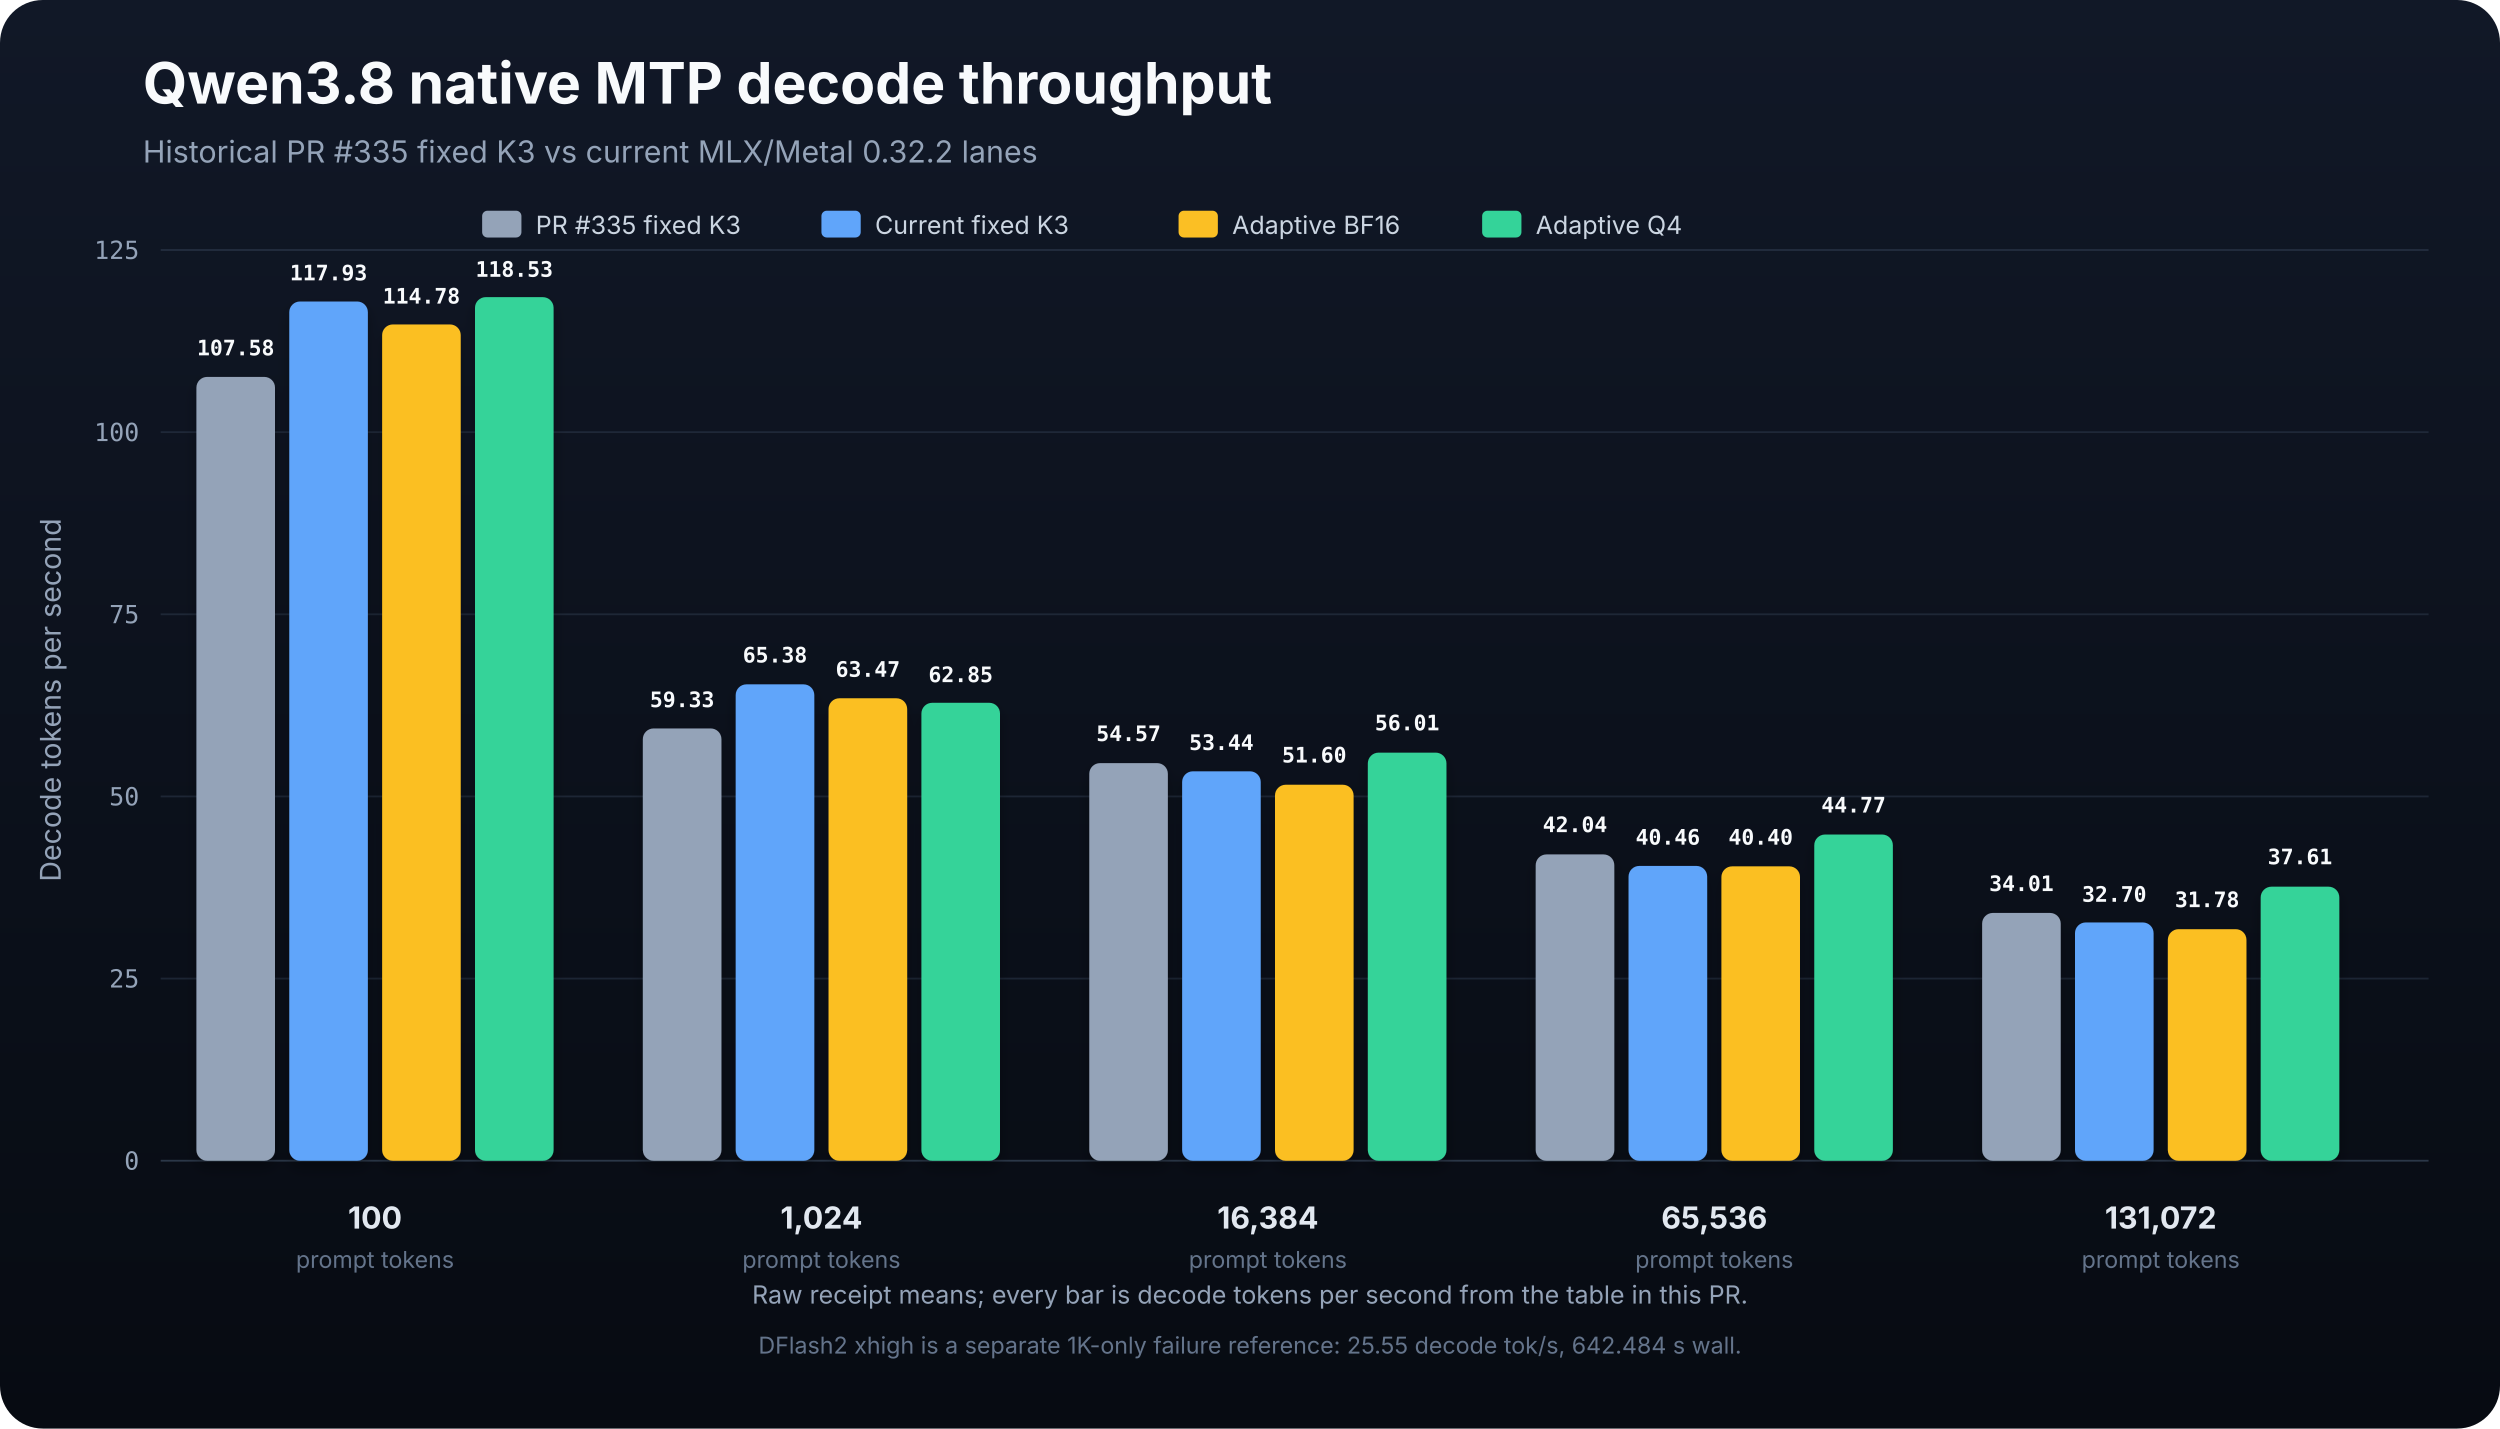
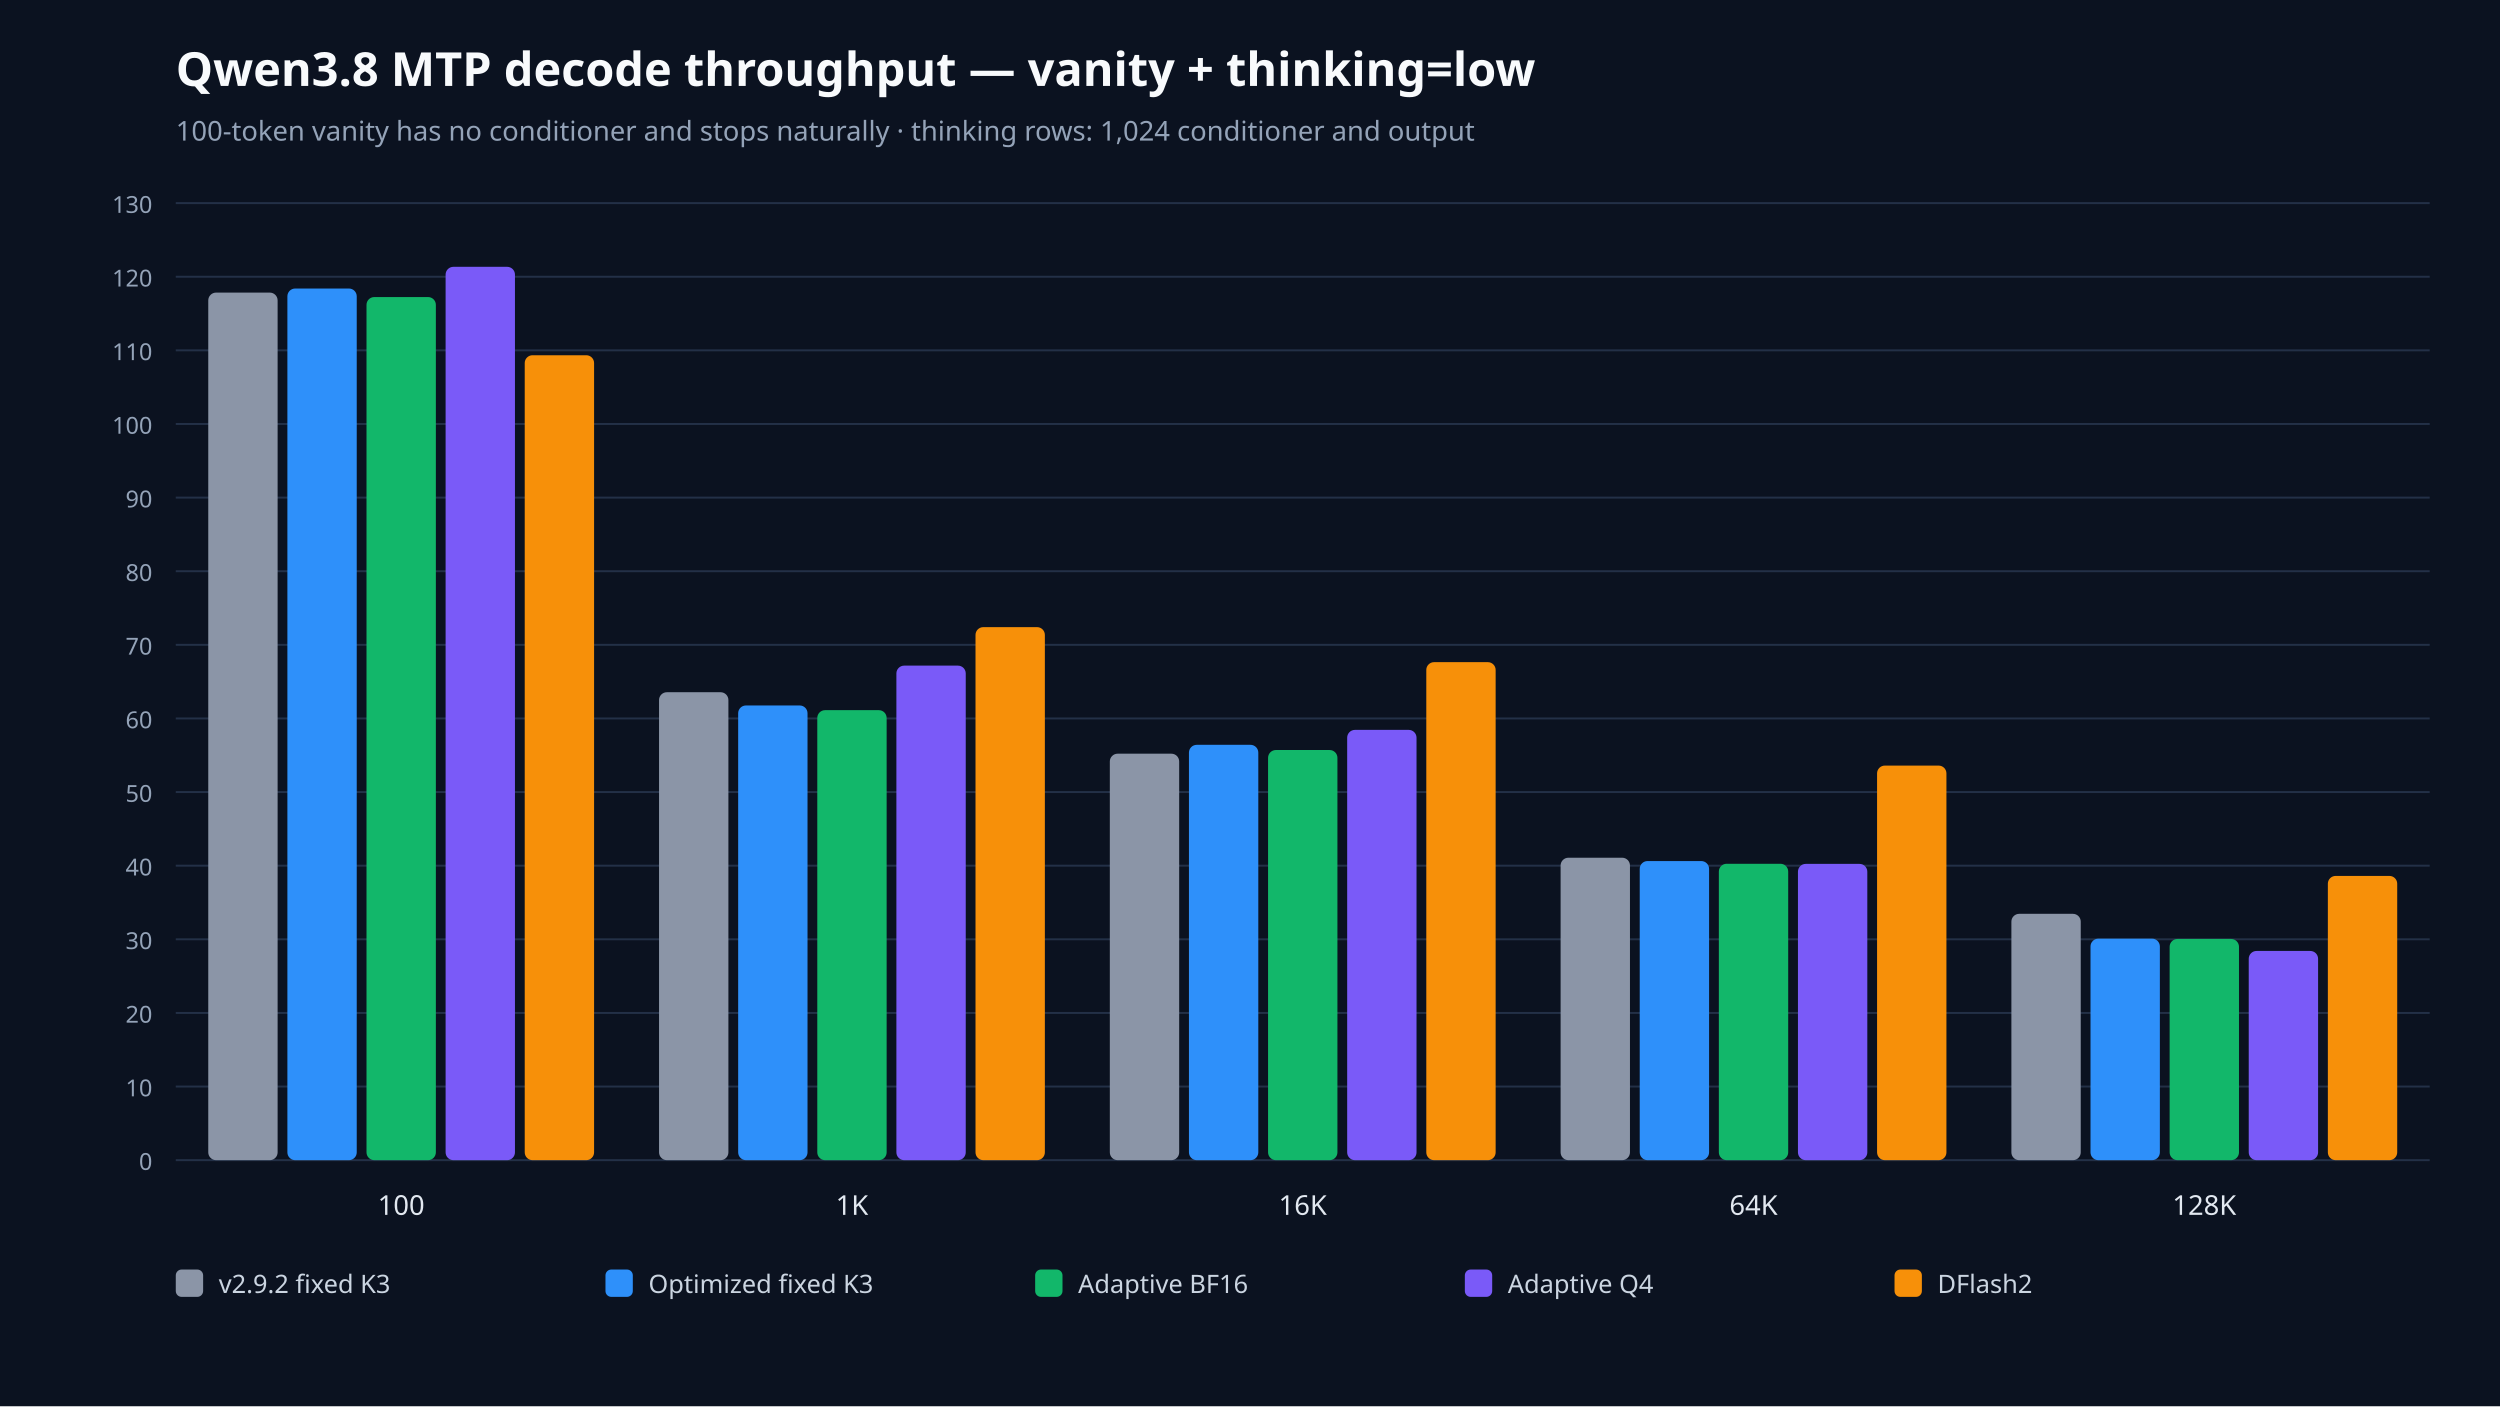
- <svg xmlns="http://www.w3.org/2000/svg" viewBox="0 0 1400 800" role="img" aria-labelledby="title desc">
-   <defs>
-     <linearGradient id="background" x1="0" y1="0" x2="0" y2="1">
-       <stop offset="0" stop-color="#111827" />
-       <stop offset="1" stop-color="#070b12" />
-     </linearGradient>
-     <filter id="shadow" x="-20%" y="-20%" width="140%" height="150%">
-       <feDropShadow dx="0" dy="4" stdDeviation="4" flood-color="#000000" flood-opacity="0.32" />
-     </filter>
-   </defs>
-   <rect width="1400" height="800" rx="24" fill="url(#background)" />
-   <text x="80" y="58" fill="#f8fafc" font-family="Inter, system-ui, sans-serif" font-size="32" font-weight="750">
-     Qwen3.8 native MTP decode throughput
-   </text>
-   <text x="80" y="91" fill="#94a3b8" font-family="Inter, system-ui, sans-serif" font-size="17">
-     Historical PR #335 fixed K3 vs current MLX/Metal 0.32.2 lanes
-   </text>
-   <g transform="translate(270 118)" font-family="Inter, system-ui, sans-serif" font-size="14">
-     <rect x="0" y="0" width="22" height="15" rx="3" fill="#94a3b8" />
-     <text x="30" y="13" fill="#cbd5e1">PR #335 fixed K3</text>
-     <rect x="190" y="0" width="22" height="15" rx="3" fill="#60a5fa" />
-     <text x="220" y="13" fill="#cbd5e1">Current fixed K3</text>
-     <rect x="390" y="0" width="22" height="15" rx="3" fill="#fbbf24" />
-     <text x="420" y="13" fill="#cbd5e1">Adaptive BF16</text>
-     <rect x="560" y="0" width="22" height="15" rx="3" fill="#34d399" />
-     <text x="590" y="13" fill="#cbd5e1">Adaptive Q4</text>
-   </g>
-   <g stroke="#334155" stroke-width="1">
-     <line x1="90" y1="140" x2="1360" y2="140" opacity="0.55" />
-     <line x1="90" y1="242" x2="1360" y2="242" opacity="0.45" />
-     <line x1="90" y1="344" x2="1360" y2="344" opacity="0.45" />
-     <line x1="90" y1="446" x2="1360" y2="446" opacity="0.45" />
-     <line x1="90" y1="548" x2="1360" y2="548" opacity="0.45" />
-     <line x1="90" y1="650" x2="1360" y2="650" opacity="0.8" />
-   </g>
-   <g fill="#94a3b8" font-family="ui-monospace, SFMono-Regular, Menlo, monospace" font-size="14" text-anchor="end">
-     <text x="78" y="145">125</text>
-     <text x="78" y="247">100</text>
-     <text x="78" y="349">75</text>
-     <text x="78" y="451">50</text>
-     <text x="78" y="553">25</text>
-     <text x="78" y="655">0</text>
-   </g>
-   <text x="34" y="392" transform="rotate(-90 34 392)" fill="#94a3b8" font-family="Inter, system-ui, sans-serif" font-size="16" text-anchor="middle">
-     Decode tokens per second
-   </text>
-   <g filter="url(#shadow)">
-     <rect x="110" y="211.07" width="44" height="438.93" rx="6" fill="#94a3b8" />
-     <rect x="162" y="168.84" width="44" height="481.16" rx="6" fill="#60a5fa" />
-     <rect x="214" y="181.69" width="44" height="468.31" rx="6" fill="#fbbf24" />
-     <rect x="266" y="166.40" width="44" height="483.60" rx="6" fill="#34d399" />
-   </g>
-   <g fill="#f8fafc" font-family="ui-monospace, SFMono-Regular, Menlo, monospace" font-size="12" font-weight="700" text-anchor="middle">
-     <text x="132" y="199">107.58</text>
-     <text x="184" y="157">117.93</text>
-     <text x="236" y="170">114.78</text>
-     <text x="288" y="155">118.53</text>
-   </g>
-   <g filter="url(#shadow)">
-     <rect x="360" y="407.93" width="44" height="242.07" rx="6" fill="#94a3b8" />
-     <rect x="412" y="383.24" width="44" height="266.76" rx="6" fill="#60a5fa" />
-     <rect x="464" y="391.04" width="44" height="258.96" rx="6" fill="#fbbf24" />
-     <rect x="516" y="393.57" width="44" height="256.43" rx="6" fill="#34d399" />
-   </g>
-   <g fill="#f8fafc" font-family="ui-monospace, SFMono-Regular, Menlo, monospace" font-size="12" font-weight="700" text-anchor="middle">
-     <text x="382" y="396">59.33</text>
-     <text x="434" y="371">65.38</text>
-     <text x="486" y="379">63.47</text>
-     <text x="538" y="382">62.85</text>
-   </g>
-   <g filter="url(#shadow)">
-     <rect x="610" y="427.35" width="44" height="222.65" rx="6" fill="#94a3b8" />
-     <rect x="662" y="431.94" width="44" height="218.06" rx="6" fill="#60a5fa" />
-     <rect x="714" y="439.46" width="44" height="210.54" rx="6" fill="#fbbf24" />
-     <rect x="766" y="421.48" width="44" height="228.52" rx="6" fill="#34d399" />
-   </g>
-   <g fill="#f8fafc" font-family="ui-monospace, SFMono-Regular, Menlo, monospace" font-size="12" font-weight="700" text-anchor="middle">
-     <text x="632" y="415">54.57</text>
-     <text x="684" y="420">53.44</text>
-     <text x="736" y="427">51.60</text>
-     <text x="788" y="409">56.01</text>
-   </g>
-   <g filter="url(#shadow)">
-     <rect x="860" y="478.48" width="44" height="171.52" rx="6" fill="#94a3b8" />
-     <rect x="912" y="484.92" width="44" height="165.08" rx="6" fill="#60a5fa" />
-     <rect x="964" y="485.16" width="44" height="164.84" rx="6" fill="#fbbf24" />
-     <rect x="1016" y="467.34" width="44" height="182.66" rx="6" fill="#34d399" />
-   </g>
-   <g fill="#f8fafc" font-family="ui-monospace, SFMono-Regular, Menlo, monospace" font-size="12" font-weight="700" text-anchor="middle">
-     <text x="882" y="466">42.04</text>
-     <text x="934" y="473">40.46</text>
-     <text x="986" y="473">40.40</text>
-     <text x="1038" y="455">44.77</text>
-   </g>
-   <g filter="url(#shadow)">
-     <rect x="1110" y="511.24" width="44" height="138.76" rx="6" fill="#94a3b8" />
-     <rect x="1162" y="516.58" width="44" height="133.42" rx="6" fill="#60a5fa" />
-     <rect x="1214" y="520.34" width="44" height="129.66" rx="6" fill="#fbbf24" />
-     <rect x="1266" y="496.55" width="44" height="153.45" rx="6" fill="#34d399" />
-   </g>
-   <g fill="#f8fafc" font-family="ui-monospace, SFMono-Regular, Menlo, monospace" font-size="12" font-weight="700" text-anchor="middle">
-     <text x="1132" y="499">34.01</text>
-     <text x="1184" y="505">32.70</text>
-     <text x="1236" y="508">31.78</text>
-     <text x="1288" y="484">37.61</text>
-   </g>
-   <g fill="#e2e8f0" font-family="Inter, system-ui, sans-serif" font-size="17" font-weight="650" text-anchor="middle">
-     <text x="210" y="688">100</text>
-     <text x="460" y="688">1,024</text>
-     <text x="710" y="688">16,384</text>
-     <text x="960" y="688">65,536</text>
-     <text x="1210" y="688">131,072</text>
-   </g>
-   <g fill="#64748b" font-family="Inter, system-ui, sans-serif" font-size="13" text-anchor="middle">
-     <text x="210" y="710">prompt tokens</text>
-     <text x="460" y="710">prompt tokens</text>
-     <text x="710" y="710">prompt tokens</text>
-     <text x="960" y="710">prompt tokens</text>
-     <text x="1210" y="710">prompt tokens</text>
-   </g>
-   <text x="700" y="730" fill="#94a3b8" font-family="Inter, system-ui, sans-serif" font-size="14" text-anchor="middle">
-     Raw receipt means; every bar is decode tokens per second from the table in this PR.
-   </text>
-   <text x="700" y="758" fill="#64748b" font-family="Inter, system-ui, sans-serif" font-size="13" text-anchor="middle">
-     DFlash2 xhigh is a separate 1K-only failure reference: 25.55 decode tok/s, 642.484 s wall.
-   </text>
+ <svg xmlns="http://www.w3.org/2000/svg" width="1280" height="720" viewBox="0 0 1280 720">
+   <rect width="100%" height="100%" fill="#0B1220" />
+   <text x="90" y="44" fill="#F8FAFC" font-size="24" font-family="system-ui" font-weight="700">Qwen3.8 MTP decode throughput — vanity + thinking=low</text>
+   <text x="90" y="72" fill="#94A3B8" font-size="14" font-family="system-ui">100-token vanity has no conditioner and stops naturally · thinking rows: 1,024 conditioner and output</text>
+   <line x1="90" y1="594.00" x2="1244" y2="594.00" stroke="#233047" stroke-width="1" />
+   <text x="78" y="599.00" text-anchor="end" fill="#94A3B8" font-size="12" font-family="system-ui">0</text>
+   <line x1="90" y1="556.31" x2="1244" y2="556.31" stroke="#233047" stroke-width="1" />
+   <text x="78" y="561.31" text-anchor="end" fill="#94A3B8" font-size="12" font-family="system-ui">10</text>
+   <line x1="90" y1="518.62" x2="1244" y2="518.62" stroke="#233047" stroke-width="1" />
+   <text x="78" y="523.62" text-anchor="end" fill="#94A3B8" font-size="12" font-family="system-ui">20</text>
+   <line x1="90" y1="480.92" x2="1244" y2="480.92" stroke="#233047" stroke-width="1" />
+   <text x="78" y="485.92" text-anchor="end" fill="#94A3B8" font-size="12" font-family="system-ui">30</text>
+   <line x1="90" y1="443.23" x2="1244" y2="443.23" stroke="#233047" stroke-width="1" />
+   <text x="78" y="448.23" text-anchor="end" fill="#94A3B8" font-size="12" font-family="system-ui">40</text>
+   <line x1="90" y1="405.54" x2="1244" y2="405.54" stroke="#233047" stroke-width="1" />
+   <text x="78" y="410.54" text-anchor="end" fill="#94A3B8" font-size="12" font-family="system-ui">50</text>
+   <line x1="90" y1="367.85" x2="1244" y2="367.85" stroke="#233047" stroke-width="1" />
+   <text x="78" y="372.85" text-anchor="end" fill="#94A3B8" font-size="12" font-family="system-ui">60</text>
+   <line x1="90" y1="330.15" x2="1244" y2="330.15" stroke="#233047" stroke-width="1" />
+   <text x="78" y="335.15" text-anchor="end" fill="#94A3B8" font-size="12" font-family="system-ui">70</text>
+   <line x1="90" y1="292.46" x2="1244" y2="292.46" stroke="#233047" stroke-width="1" />
+   <text x="78" y="297.46" text-anchor="end" fill="#94A3B8" font-size="12" font-family="system-ui">80</text>
+   <line x1="90" y1="254.77" x2="1244" y2="254.77" stroke="#233047" stroke-width="1" />
+   <text x="78" y="259.77" text-anchor="end" fill="#94A3B8" font-size="12" font-family="system-ui">90</text>
+   <line x1="90" y1="217.08" x2="1244" y2="217.08" stroke="#233047" stroke-width="1" />
+   <text x="78" y="222.08" text-anchor="end" fill="#94A3B8" font-size="12" font-family="system-ui">100</text>
+   <line x1="90" y1="179.38" x2="1244" y2="179.38" stroke="#233047" stroke-width="1" />
+   <text x="78" y="184.38" text-anchor="end" fill="#94A3B8" font-size="12" font-family="system-ui">110</text>
+   <line x1="90" y1="141.69" x2="1244" y2="141.69" stroke="#233047" stroke-width="1" />
+   <text x="78" y="146.69" text-anchor="end" fill="#94A3B8" font-size="12" font-family="system-ui">120</text>
+   <line x1="90" y1="104.00" x2="1244" y2="104.00" stroke="#233047" stroke-width="1" />
+   <text x="78" y="109.00" text-anchor="end" fill="#94A3B8" font-size="12" font-family="system-ui">130</text>
+   <rect x="106.63" y="149.81" width="35.51" height="444.19" rx="4" fill="#8B95A7" data-metric="decode_tok_s" data-context-tokens="100" data-candidate="v2.9.2 fixed K3" data-value="117.8452791224329" />
+   <rect x="147.14" y="147.72" width="35.51" height="446.28" rx="4" fill="#2E90FA" data-metric="decode_tok_s" data-context-tokens="100" data-candidate="Optimized fixed K3" data-value="118.40038235160236" />
+   <rect x="187.65" y="152.09" width="35.51" height="441.91" rx="4" fill="#12B76A" data-metric="decode_tok_s" data-context-tokens="100" data-candidate="Adaptive BF16" data-value="117.24067062067999" />
+   <rect x="228.15" y="136.61" width="35.51" height="457.39" rx="4" fill="#7A5AF8" data-metric="decode_tok_s" data-context-tokens="100" data-candidate="Adaptive Q4" data-value="121.34782772719814" />
+   <rect x="268.66" y="181.88" width="35.51" height="412.12" rx="4" fill="#F79009" data-metric="decode_tok_s" data-context-tokens="100" data-candidate="DFlash2" data-value="109.33921091649943" />
+   <text x="205.40" y="622" text-anchor="middle" fill="#E2E8F0" font-size="14" font-family="system-ui">100</text>
+   <rect x="337.43" y="354.42" width="35.51" height="239.58" rx="4" fill="#8B95A7" data-metric="decode_tok_s" data-context-tokens="1024" data-candidate="v2.9.2 fixed K3" data-value="63.56214187578141" />
+   <rect x="377.94" y="361.20" width="35.51" height="232.80" rx="4" fill="#2E90FA" data-metric="decode_tok_s" data-context-tokens="1024" data-candidate="Optimized fixed K3" data-value="61.763084884623666" />
+   <rect x="418.45" y="363.60" width="35.51" height="230.40" rx="4" fill="#12B76A" data-metric="decode_tok_s" data-context-tokens="1024" data-candidate="Adaptive BF16" data-value="61.12678575801031" />
+   <rect x="458.95" y="340.80" width="35.51" height="253.20" rx="4" fill="#7A5AF8" data-metric="decode_tok_s" data-context-tokens="1024" data-candidate="Adaptive Q4" data-value="67.17458708928318" />
+   <rect x="499.46" y="321.09" width="35.51" height="272.91" rx="4" fill="#F79009" data-metric="decode_tok_s" data-context-tokens="1024" data-candidate="DFlash2" data-value="72.40515009914137" />
+   <text x="436.20" y="622" text-anchor="middle" fill="#E2E8F0" font-size="14" font-family="system-ui">1K</text>
+   <rect x="568.23" y="385.89" width="35.51" height="208.11" rx="4" fill="#8B95A7" data-metric="decode_tok_s" data-context-tokens="16384" data-candidate="v2.9.2 fixed K3" data-value="55.21395018342532" />
+   <rect x="608.74" y="381.35" width="35.51" height="212.65" rx="4" fill="#2E90FA" data-metric="decode_tok_s" data-context-tokens="16384" data-candidate="Optimized fixed K3" data-value="56.4167561882758" />
+   <rect x="649.25" y="384.01" width="35.51" height="209.99" rx="4" fill="#12B76A" data-metric="decode_tok_s" data-context-tokens="16384" data-candidate="Adaptive BF16" data-value="55.71106314612001" />
+   <rect x="689.75" y="373.70" width="35.51" height="220.30" rx="4" fill="#7A5AF8" data-metric="decode_tok_s" data-context-tokens="16384" data-candidate="Adaptive Q4" data-value="58.44721630263416" />
+   <rect x="730.26" y="339.02" width="35.51" height="254.98" rx="4" fill="#F79009" data-metric="decode_tok_s" data-context-tokens="16384" data-candidate="DFlash2" data-value="67.64651486950491" />
+   <text x="667.00" y="622" text-anchor="middle" fill="#E2E8F0" font-size="14" font-family="system-ui">16K</text>
+   <rect x="799.03" y="439.15" width="35.51" height="154.85" rx="4" fill="#8B95A7" data-metric="decode_tok_s" data-context-tokens="65536" data-candidate="v2.9.2 fixed K3" data-value="41.08152857938888" />
+   <rect x="839.54" y="440.86" width="35.51" height="153.14" rx="4" fill="#2E90FA" data-metric="decode_tok_s" data-context-tokens="65536" data-candidate="Optimized fixed K3" data-value="40.62830208602769" />
+   <rect x="880.05" y="442.25" width="35.51" height="151.75" rx="4" fill="#12B76A" data-metric="decode_tok_s" data-context-tokens="65536" data-candidate="Adaptive BF16" data-value="40.25902906367471" />
+   <rect x="920.55" y="442.31" width="35.51" height="151.69" rx="4" fill="#7A5AF8" data-metric="decode_tok_s" data-context-tokens="65536" data-candidate="Adaptive Q4" data-value="40.24508444652579" />
+   <rect x="961.06" y="391.98" width="35.51" height="202.02" rx="4" fill="#F79009" data-metric="decode_tok_s" data-context-tokens="65536" data-candidate="DFlash2" data-value="53.596218712009026" />
+   <text x="897.80" y="622" text-anchor="middle" fill="#E2E8F0" font-size="14" font-family="system-ui">64K</text>
+   <rect x="1029.83" y="467.88" width="35.51" height="126.12" rx="4" fill="#8B95A7" data-metric="decode_tok_s" data-context-tokens="131072" data-candidate="v2.9.2 fixed K3" data-value="33.460607313579175" />
+   <rect x="1070.34" y="480.59" width="35.51" height="113.41" rx="4" fill="#2E90FA" data-metric="decode_tok_s" data-context-tokens="131072" data-candidate="Optimized fixed K3" data-value="30.089121212635774" />
+   <rect x="1110.85" y="480.75" width="35.51" height="113.25" rx="4" fill="#12B76A" data-metric="decode_tok_s" data-context-tokens="131072" data-candidate="Adaptive BF16" data-value="30.045796114683057" />
+   <rect x="1151.35" y="486.89" width="35.51" height="107.11" rx="4" fill="#7A5AF8" data-metric="decode_tok_s" data-context-tokens="131072" data-candidate="Adaptive Q4" data-value="28.41749692781107" />
+   <rect x="1191.86" y="448.47" width="35.51" height="145.53" rx="4" fill="#F79009" data-metric="decode_tok_s" data-context-tokens="131072" data-candidate="DFlash2" data-value="38.61022665175348" />
+   <text x="1128.60" y="622" text-anchor="middle" fill="#E2E8F0" font-size="14" font-family="system-ui">128K</text>
+   <rect x="90" y="650" width="14" height="14" rx="3" fill="#8B95A7" />
+   <text x="112" y="662" fill="#CBD5E1" font-size="13" font-family="system-ui">v2.9.2 fixed K3</text>
+   <rect x="310" y="650" width="14" height="14" rx="3" fill="#2E90FA" />
+   <text x="332" y="662" fill="#CBD5E1" font-size="13" font-family="system-ui">Optimized fixed K3</text>
+   <rect x="530" y="650" width="14" height="14" rx="3" fill="#12B76A" />
+   <text x="552" y="662" fill="#CBD5E1" font-size="13" font-family="system-ui">Adaptive BF16</text>
+   <rect x="750" y="650" width="14" height="14" rx="3" fill="#7A5AF8" />
+   <text x="772" y="662" fill="#CBD5E1" font-size="13" font-family="system-ui">Adaptive Q4</text>
+   <rect x="970" y="650" width="14" height="14" rx="3" fill="#F79009" />
+   <text x="992" y="662" fill="#CBD5E1" font-size="13" font-family="system-ui">DFlash2</text>
</svg>
